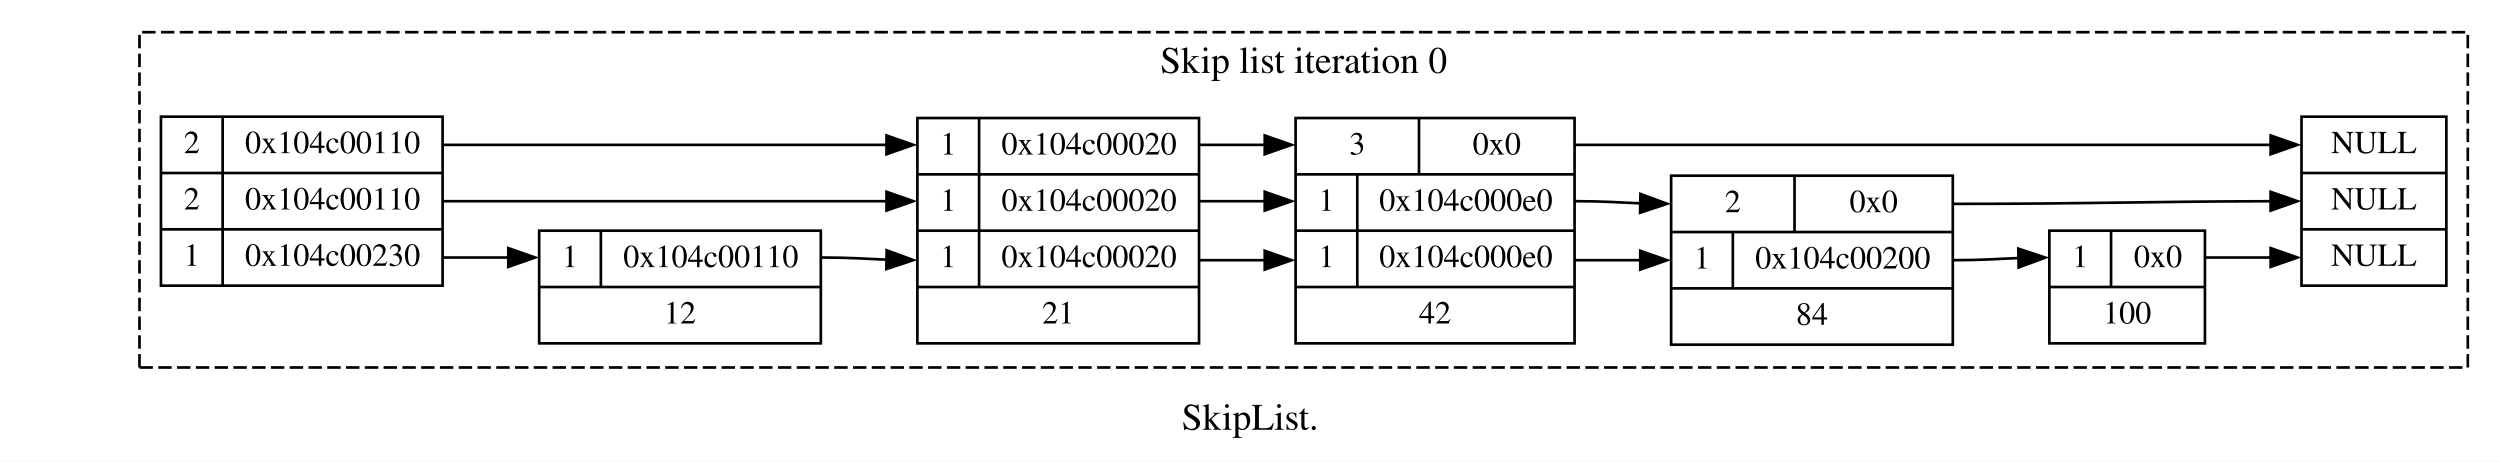
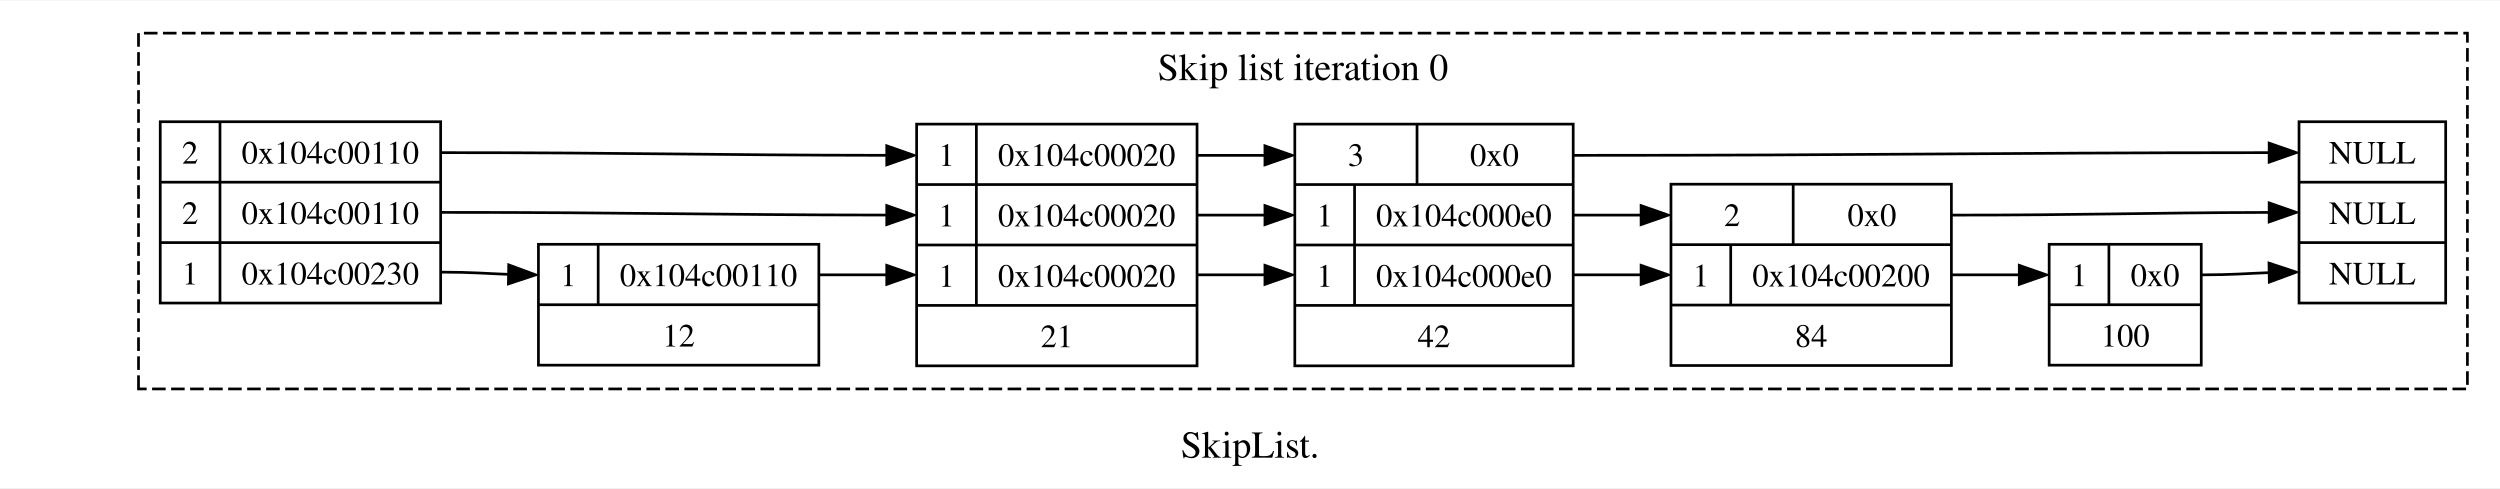
- <svg xmlns="http://www.w3.org/2000/svg" width="932pt" height="172pt" viewBox="0.00 0.00 932.00 172.00">
-   <g id="graph0" class="graph" transform="scale(1 1) rotate(0) translate(4 168)">
-     <polygon fill="white" stroke="none" points="-4,4 -4,-168 928,-168 928,4 -4,4" />
-     <text text-anchor="middle" x="462" y="-7.8" font-family="Times,serif" font-size="14.00">SkipList.</text>
+ <svg xmlns="http://www.w3.org/2000/svg" width="921pt" height="180pt" viewBox="0.00 0.00 920.50 179.50">
+   <g id="graph0" class="graph" transform="scale(1 1) rotate(0) translate(4 175.5)">
+     <polygon fill="white" stroke="none" points="-4,4 -4,-175.5 916.5,-175.5 916.5,4 -4,4" />
+     <text text-anchor="middle" x="456.25" y="-7.2" font-family="Times,serif" font-size="14.00">SkipList.</text>
    <g id="clust1" class="cluster">
-       <polygon fill="none" stroke="black" stroke-dasharray="5,2" points="48,-31 48,-156 916,-156 916,-31 48,-31" />
-       <text text-anchor="middle" x="482" y="-140.8" font-family="Times,serif" font-size="14.00">Skip list iteration 0</text>
+       <polygon fill="none" stroke="black" stroke-dasharray="5,2" points="47,-32.5 47,-163.5 904.5,-163.5 904.5,-32.5 47,-32.5" />
+       <text text-anchor="middle" x="475.75" y="-146.2" font-family="Times,serif" font-size="14.00">Skip list iteration 0</text>
    </g>
    <g id="node1" class="node">
-       <polygon fill="none" stroke="black" points="56,-61.5 56,-124.5 161,-124.5 161,-61.5 56,-61.5" />
-       <text text-anchor="middle" x="67.5" y="-110.9" font-family="Times,serif" font-size="12.00">2</text>
-       <polyline fill="none" stroke="black" points="79,-103.5 79,-124.5" />
-       <text text-anchor="middle" x="120" y="-110.9" font-family="Times,serif" font-size="12.00">0x104c00110</text>
-       <polyline fill="none" stroke="black" points="56,-103.5 161,-103.5" />
-       <text text-anchor="middle" x="67.5" y="-89.9" font-family="Times,serif" font-size="12.00">2</text>
-       <polyline fill="none" stroke="black" points="79,-82.5 79,-103.5" />
-       <text text-anchor="middle" x="120" y="-89.9" font-family="Times,serif" font-size="12.00">0x104c00110</text>
-       <polyline fill="none" stroke="black" points="56,-82.5 161,-82.5" />
-       <text text-anchor="middle" x="67.5" y="-68.9" font-family="Times,serif" font-size="12.00">1</text>
-       <polyline fill="none" stroke="black" points="79,-61.5 79,-82.5" />
-       <text text-anchor="middle" x="120" y="-68.9" font-family="Times,serif" font-size="12.00">0x104c00230</text>
+       <polygon fill="none" stroke="black" points="55,-64.12 55,-130.88 158.25,-130.88 158.25,-64.12 55,-64.12" />
+       <text text-anchor="middle" x="66" y="-115.47" font-family="Times,serif" font-size="12.00">2</text>
+       <polyline fill="none" stroke="black" points="77,-108.62 77,-130.88" />
+       <text text-anchor="middle" x="117.62" y="-115.47" font-family="Times,serif" font-size="12.00">0x104c00110</text>
+       <polyline fill="none" stroke="black" points="55,-108.62 158.25,-108.62" />
+       <text text-anchor="middle" x="66" y="-93.22" font-family="Times,serif" font-size="12.00">2</text>
+       <polyline fill="none" stroke="black" points="77,-86.38 77,-108.62" />
+       <text text-anchor="middle" x="117.62" y="-93.22" font-family="Times,serif" font-size="12.00">0x104c00110</text>
+       <polyline fill="none" stroke="black" points="55,-86.38 158.25,-86.38" />
+       <text text-anchor="middle" x="66" y="-70.97" font-family="Times,serif" font-size="12.00">1</text>
+       <polyline fill="none" stroke="black" points="77,-64.12 77,-86.38" />
+       <text text-anchor="middle" x="117.62" y="-70.97" font-family="Times,serif" font-size="12.00">0x104c00230</text>
    </g>
    <g id="node2" class="node">
-       <polygon fill="none" stroke="black" points="197,-40 197,-82 302,-82 302,-40 197,-40" />
-       <text text-anchor="middle" x="208.5" y="-68.4" font-family="Times,serif" font-size="12.00">1</text>
-       <polyline fill="none" stroke="black" points="220,-61 220,-82" />
-       <text text-anchor="middle" x="261" y="-68.4" font-family="Times,serif" font-size="12.00">0x104c00110</text>
-       <polyline fill="none" stroke="black" points="197,-61 302,-61" />
-       <text text-anchor="middle" x="249.5" y="-47.4" font-family="Times,serif" font-size="12.00">12</text>
+       <polygon fill="none" stroke="black" points="194.25,-41.25 194.25,-85.75 297.5,-85.75 297.5,-41.25 194.25,-41.25" />
+       <text text-anchor="middle" x="205.25" y="-70.35" font-family="Times,serif" font-size="12.00">1</text>
+       <polyline fill="none" stroke="black" points="216.25,-63.5 216.25,-85.75" />
+       <text text-anchor="middle" x="256.88" y="-70.35" font-family="Times,serif" font-size="12.00">0x104c00110</text>
+       <polyline fill="none" stroke="black" points="194.25,-63.5 297.5,-63.5" />
+       <text text-anchor="middle" x="245.88" y="-48.1" font-family="Times,serif" font-size="12.00">12</text>
    </g>
    <g id="edge1" class="edge">
-       <path fill="none" stroke="black" d="M161,-72C172.38,-72 177.68,-72 185.55,-72" />
-       <polygon fill="black" stroke="black" points="185.49,-75.5 195.49,-72 185.49,-68.5 185.49,-75.5" />
+       <path fill="none" stroke="black" d="M158.25,-75.5C169.88,-75.5 175.16,-74.97 183.32,-74.68" />
+       <polygon fill="black" stroke="black" points="183.31,-78.17 193.25,-74.5 183.19,-71.17 183.31,-78.17" />
    </g>
    <g id="node3" class="node">
-       <polygon fill="none" stroke="black" points="338,-40 338,-124 443,-124 443,-40 338,-40" />
-       <text text-anchor="middle" x="349.5" y="-110.4" font-family="Times,serif" font-size="12.00">1</text>
-       <polyline fill="none" stroke="black" points="361,-103 361,-124" />
-       <text text-anchor="middle" x="402" y="-110.4" font-family="Times,serif" font-size="12.00">0x104c00020</text>
-       <polyline fill="none" stroke="black" points="338,-103 443,-103" />
-       <text text-anchor="middle" x="349.5" y="-89.4" font-family="Times,serif" font-size="12.00">1</text>
-       <polyline fill="none" stroke="black" points="361,-82 361,-103" />
-       <text text-anchor="middle" x="402" y="-89.4" font-family="Times,serif" font-size="12.00">0x104c00020</text>
-       <polyline fill="none" stroke="black" points="338,-82 443,-82" />
-       <text text-anchor="middle" x="349.5" y="-68.4" font-family="Times,serif" font-size="12.00">1</text>
-       <polyline fill="none" stroke="black" points="361,-61 361,-82" />
-       <text text-anchor="middle" x="402" y="-68.4" font-family="Times,serif" font-size="12.00">0x104c00020</text>
-       <polyline fill="none" stroke="black" points="338,-61 443,-61" />
-       <text text-anchor="middle" x="390.5" y="-47.4" font-family="Times,serif" font-size="12.00">21</text>
+       <polygon fill="none" stroke="black" points="333.5,-41 333.5,-130 436.75,-130 436.75,-41 333.5,-41" />
+       <text text-anchor="middle" x="344.5" y="-114.6" font-family="Times,serif" font-size="12.00">1</text>
+       <polyline fill="none" stroke="black" points="355.5,-107.75 355.5,-130" />
+       <text text-anchor="middle" x="396.12" y="-114.6" font-family="Times,serif" font-size="12.00">0x104c00020</text>
+       <polyline fill="none" stroke="black" points="333.5,-107.75 436.75,-107.75" />
+       <text text-anchor="middle" x="344.5" y="-92.35" font-family="Times,serif" font-size="12.00">1</text>
+       <polyline fill="none" stroke="black" points="355.5,-85.5 355.5,-107.75" />
+       <text text-anchor="middle" x="396.12" y="-92.35" font-family="Times,serif" font-size="12.00">0x104c00020</text>
+       <polyline fill="none" stroke="black" points="333.5,-85.5 436.75,-85.5" />
+       <text text-anchor="middle" x="344.5" y="-70.1" font-family="Times,serif" font-size="12.00">1</text>
+       <polyline fill="none" stroke="black" points="355.5,-63.25 355.5,-85.5" />
+       <text text-anchor="middle" x="396.12" y="-70.1" font-family="Times,serif" font-size="12.00">0x104c00020</text>
+       <polyline fill="none" stroke="black" points="333.5,-63.25 436.75,-63.25" />
+       <text text-anchor="middle" x="385.12" y="-47.85" font-family="Times,serif" font-size="12.00">21</text>
    </g>
    <g id="edge2" class="edge">
-       <path fill="none" stroke="black" d="M161,-93C235.83,-93 257.27,-93 326.88,-93" />
-       <polygon fill="black" stroke="black" points="326.49,-96.5 336.49,-93 326.49,-89.5 326.49,-96.5" />
+       <path fill="none" stroke="black" d="M158.25,-97.5C232.49,-97.5 253.66,-96.59 322.92,-96.51" />
+       <polygon fill="black" stroke="black" points="322.5,-100.01 332.5,-96.5 322.5,-93.01 322.5,-100.01" />
    </g>
    <g id="edge3" class="edge">
-       <path fill="none" stroke="black" d="M161,-114C235.83,-114 257.27,-114 326.88,-114" />
-       <polygon fill="black" stroke="black" points="326.49,-117.5 336.49,-114 326.49,-110.5 326.49,-117.5" />
+       <path fill="none" stroke="black" d="M158.25,-119.5C232.49,-119.5 253.66,-118.59 322.92,-118.51" />
+       <polygon fill="black" stroke="black" points="322.5,-122.01 332.5,-118.5 322.5,-115.01 322.5,-122.01" />
    </g>
    <g id="edge4" class="edge">
-       <path fill="none" stroke="black" d="M302,-72C313.38,-72 318.68,-71.49 326.55,-71.2" />
-       <polygon fill="black" stroke="black" points="326.55,-74.7 336.49,-71.03 326.43,-67.7 326.55,-74.7" />
+       <path fill="none" stroke="black" d="M297.5,-74.5C309.12,-74.5 314.42,-74.5 322.58,-74.5" />
+       <polygon fill="black" stroke="black" points="322.5,-78 332.5,-74.5 322.5,-71 322.5,-78" />
    </g>
    <g id="node4" class="node">
-       <polygon fill="none" stroke="black" points="479,-40 479,-124 583,-124 583,-40 479,-40" />
-       <text text-anchor="middle" x="502" y="-110.4" font-family="Times,serif" font-size="12.00">3</text>
-       <polyline fill="none" stroke="black" points="525,-103 525,-124" />
-       <text text-anchor="middle" x="554" y="-110.4" font-family="Times,serif" font-size="12.00">0x0</text>
-       <polyline fill="none" stroke="black" points="479,-103 583,-103" />
-       <text text-anchor="middle" x="490.5" y="-89.4" font-family="Times,serif" font-size="12.00">1</text>
-       <polyline fill="none" stroke="black" points="502,-82 502,-103" />
-       <text text-anchor="middle" x="542.5" y="-89.4" font-family="Times,serif" font-size="12.00">0x104c000e0</text>
-       <polyline fill="none" stroke="black" points="479,-82 583,-82" />
-       <text text-anchor="middle" x="490.5" y="-68.4" font-family="Times,serif" font-size="12.00">1</text>
-       <polyline fill="none" stroke="black" points="502,-61 502,-82" />
-       <text text-anchor="middle" x="542.5" y="-68.4" font-family="Times,serif" font-size="12.00">0x104c000e0</text>
-       <polyline fill="none" stroke="black" points="479,-61 583,-61" />
-       <text text-anchor="middle" x="531" y="-47.4" font-family="Times,serif" font-size="12.00">42</text>
+       <polygon fill="none" stroke="black" points="472.75,-41 472.75,-130 575.25,-130 575.25,-41 472.75,-41" />
+       <text text-anchor="middle" x="495.25" y="-114.6" font-family="Times,serif" font-size="12.00">3</text>
+       <polyline fill="none" stroke="black" points="517.75,-107.75 517.75,-130" />
+       <text text-anchor="middle" x="546.25" y="-114.6" font-family="Times,serif" font-size="12.00">0x0</text>
+       <polyline fill="none" stroke="black" points="472.75,-107.75 575.25,-107.75" />
+       <text text-anchor="middle" x="483.75" y="-92.35" font-family="Times,serif" font-size="12.00">1</text>
+       <polyline fill="none" stroke="black" points="494.75,-85.5 494.75,-107.75" />
+       <text text-anchor="middle" x="535" y="-92.35" font-family="Times,serif" font-size="12.00">0x104c000e0</text>
+       <polyline fill="none" stroke="black" points="472.75,-85.5 575.25,-85.5" />
+       <text text-anchor="middle" x="483.75" y="-70.1" font-family="Times,serif" font-size="12.00">1</text>
+       <polyline fill="none" stroke="black" points="494.75,-63.25 494.75,-85.5" />
+       <text text-anchor="middle" x="535" y="-70.1" font-family="Times,serif" font-size="12.00">0x104c000e0</text>
+       <polyline fill="none" stroke="black" points="472.75,-63.25 575.25,-63.25" />
+       <text text-anchor="middle" x="524" y="-47.85" font-family="Times,serif" font-size="12.00">42</text>
    </g>
    <g id="edge5" class="edge">
-       <path fill="none" stroke="black" d="M443,-71C454.38,-71 459.68,-71 467.55,-71" />
-       <polygon fill="black" stroke="black" points="467.49,-74.5 477.49,-71 467.49,-67.5 467.49,-74.5" />
+       <path fill="none" stroke="black" d="M436.75,-74.5C448.38,-74.5 453.67,-74.5 461.83,-74.5" />
+       <polygon fill="black" stroke="black" points="461.75,-78 471.75,-74.5 461.75,-71 461.75,-78" />
    </g>
    <g id="edge6" class="edge">
-       <path fill="none" stroke="black" d="M443,-93C454.38,-93 459.68,-93 467.55,-93" />
-       <polygon fill="black" stroke="black" points="467.49,-96.5 477.49,-93 467.49,-89.5 467.49,-96.5" />
+       <path fill="none" stroke="black" d="M436.75,-96.5C448.38,-96.5 453.67,-96.5 461.83,-96.5" />
+       <polygon fill="black" stroke="black" points="461.75,-100 471.75,-96.5 461.75,-93 461.75,-100" />
    </g>
    <g id="edge7" class="edge">
-       <path fill="none" stroke="black" d="M443,-114C454.38,-114 459.68,-114 467.55,-114" />
-       <polygon fill="black" stroke="black" points="467.49,-117.5 477.49,-114 467.49,-110.5 467.49,-117.5" />
+       <path fill="none" stroke="black" d="M436.75,-118.5C448.38,-118.5 453.67,-118.5 461.83,-118.5" />
+       <polygon fill="black" stroke="black" points="461.75,-122 471.75,-118.5 461.75,-115 461.75,-122" />
    </g>
    <g id="node5" class="node">
-       <polygon fill="none" stroke="black" points="619,-39.5 619,-102.5 724,-102.5 724,-39.5 619,-39.5" />
-       <text text-anchor="middle" x="642" y="-88.9" font-family="Times,serif" font-size="12.00">2</text>
-       <polyline fill="none" stroke="black" points="665,-81.5 665,-102.5" />
-       <text text-anchor="middle" x="694.5" y="-88.9" font-family="Times,serif" font-size="12.00">0x0</text>
-       <polyline fill="none" stroke="black" points="619,-81.5 724,-81.5" />
-       <text text-anchor="middle" x="630.5" y="-67.9" font-family="Times,serif" font-size="12.00">1</text>
-       <polyline fill="none" stroke="black" points="642,-60.5 642,-81.5" />
-       <text text-anchor="middle" x="683" y="-67.9" font-family="Times,serif" font-size="12.00">0x104c00200</text>
-       <polyline fill="none" stroke="black" points="619,-60.5 724,-60.5" />
-       <text text-anchor="middle" x="671.5" y="-46.9" font-family="Times,serif" font-size="12.00">84</text>
+       <polygon fill="none" stroke="black" points="611.25,-41.12 611.25,-107.88 714.5,-107.88 714.5,-41.12 611.25,-41.12" />
+       <text text-anchor="middle" x="633.75" y="-92.47" font-family="Times,serif" font-size="12.00">2</text>
+       <polyline fill="none" stroke="black" points="656.25,-85.62 656.25,-107.88" />
+       <text text-anchor="middle" x="685.25" y="-92.47" font-family="Times,serif" font-size="12.00">0x0</text>
+       <polyline fill="none" stroke="black" points="611.25,-85.62 714.5,-85.62" />
+       <text text-anchor="middle" x="622.25" y="-70.22" font-family="Times,serif" font-size="12.00">1</text>
+       <polyline fill="none" stroke="black" points="633.25,-63.38 633.25,-85.62" />
+       <text text-anchor="middle" x="673.88" y="-70.22" font-family="Times,serif" font-size="12.00">0x104c00200</text>
+       <polyline fill="none" stroke="black" points="611.25,-63.38 714.5,-63.38" />
+       <text text-anchor="middle" x="662.88" y="-47.98" font-family="Times,serif" font-size="12.00">84</text>
    </g>
    <g id="edge8" class="edge">
-       <path fill="none" stroke="black" d="M583,-71C594.38,-71 599.68,-71 607.55,-71" />
-       <polygon fill="black" stroke="black" points="607.49,-74.5 617.49,-71 607.49,-67.5 607.49,-74.5" />
+       <path fill="none" stroke="black" d="M575.25,-74.5C586.88,-74.5 592.17,-74.5 600.33,-74.5" />
+       <polygon fill="black" stroke="black" points="600.25,-78 610.25,-74.5 600.25,-71 600.25,-78" />
    </g>
    <g id="edge9" class="edge">
-       <path fill="none" stroke="black" d="M583,-93C594.38,-93 599.68,-92.49 607.55,-92.2" />
-       <polygon fill="black" stroke="black" points="607.55,-95.7 617.49,-92.03 607.43,-88.7 607.55,-95.7" />
+       <path fill="none" stroke="black" d="M575.25,-96.5C586.88,-96.5 592.17,-96.5 600.33,-96.5" />
+       <polygon fill="black" stroke="black" points="600.25,-100 610.25,-96.5 600.25,-93 600.25,-100" />
    </g>
    <g id="node6" class="node">
-       <polygon fill="none" stroke="black" points="854,-61.5 854,-124.5 908,-124.5 908,-61.5 854,-61.5" />
-       <text text-anchor="middle" x="881" y="-110.9" font-family="Times,serif" font-size="12.00">NULL</text>
-       <polyline fill="none" stroke="black" points="854,-103.5 908,-103.5" />
-       <text text-anchor="middle" x="881" y="-89.9" font-family="Times,serif" font-size="12.00">NULL</text>
-       <polyline fill="none" stroke="black" points="854,-82.5 908,-82.5" />
-       <text text-anchor="middle" x="881" y="-68.9" font-family="Times,serif" font-size="12.00">NULL</text>
+       <polygon fill="none" stroke="black" points="842.5,-64.12 842.5,-130.88 896.5,-130.88 896.5,-64.12 842.5,-64.12" />
+       <text text-anchor="middle" x="869.5" y="-115.47" font-family="Times,serif" font-size="12.00">NULL</text>
+       <polyline fill="none" stroke="black" points="842.5,-108.62 896.5,-108.62" />
+       <text text-anchor="middle" x="869.5" y="-93.22" font-family="Times,serif" font-size="12.00">NULL</text>
+       <polyline fill="none" stroke="black" points="842.5,-86.38 896.5,-86.38" />
+       <text text-anchor="middle" x="869.5" y="-70.97" font-family="Times,serif" font-size="12.00">NULL</text>
    </g>
    <g id="edge10" class="edge">
-       <path fill="none" stroke="black" d="M583,-114C699.56,-114 731.52,-114 842.63,-114" />
-       <polygon fill="black" stroke="black" points="842.49,-117.5 852.49,-114 842.49,-110.5 842.49,-117.5" />
+       <path fill="none" stroke="black" d="M575.25,-118.5C690.32,-118.5 721.78,-119.44 831.62,-119.5" />
+       <polygon fill="black" stroke="black" points="831.5,-123 841.5,-119.5 831.5,-116 831.5,-123" />
    </g>
    <g id="edge12" class="edge">
-       <path fill="none" stroke="black" d="M724,-92C777.83,-92 794.04,-92.87 842.73,-92.99" />
-       <polygon fill="black" stroke="black" points="842.48,-96.49 852.49,-93 842.49,-89.49 842.48,-96.49" />
+       <path fill="none" stroke="black" d="M714.5,-96.5C767.61,-96.5 783.53,-97.37 831.71,-97.49" />
+       <polygon fill="black" stroke="black" points="831.5,-100.99 841.5,-97.5 831.5,-93.99 831.5,-100.99" />
    </g>
    <g id="node7" class="node">
-       <polygon fill="none" stroke="black" points="760,-40 760,-82 818,-82 818,-40 760,-40" />
-       <text text-anchor="middle" x="771.5" y="-68.4" font-family="Times,serif" font-size="12.00">1</text>
-       <polyline fill="none" stroke="black" points="783,-61 783,-82" />
-       <text text-anchor="middle" x="800.5" y="-68.4" font-family="Times,serif" font-size="12.00">0x0</text>
-       <polyline fill="none" stroke="black" points="760,-61 818,-61" />
-       <text text-anchor="middle" x="789" y="-47.4" font-family="Times,serif" font-size="12.00">100</text>
+       <polygon fill="none" stroke="black" points="750.5,-41.25 750.5,-85.75 806.5,-85.75 806.5,-41.25 750.5,-41.25" />
+       <text text-anchor="middle" x="761.5" y="-70.35" font-family="Times,serif" font-size="12.00">1</text>
+       <polyline fill="none" stroke="black" points="772.5,-63.5 772.5,-85.75" />
+       <text text-anchor="middle" x="789.5" y="-70.35" font-family="Times,serif" font-size="12.00">0x0</text>
+       <polyline fill="none" stroke="black" points="750.5,-63.5 806.5,-63.5" />
+       <text text-anchor="middle" x="778.5" y="-48.1" font-family="Times,serif" font-size="12.00">100</text>
    </g>
    <g id="edge11" class="edge">
-       <path fill="none" stroke="black" d="M724,-71C735.38,-71 740.68,-71.51 748.55,-71.8" />
-       <polygon fill="black" stroke="black" points="748.43,-75.3 758.49,-71.97 748.55,-68.3 748.43,-75.3" />
+       <path fill="none" stroke="black" d="M714.5,-74.5C726.12,-74.5 731.42,-74.5 739.58,-74.5" />
+       <polygon fill="black" stroke="black" points="739.5,-78 749.5,-74.5 739.5,-71 739.5,-78" />
    </g>
    <g id="edge13" class="edge">
-       <path fill="none" stroke="black" d="M818,-72C829.38,-72 834.68,-72 842.55,-72" />
-       <polygon fill="black" stroke="black" points="842.49,-75.5 852.49,-72 842.49,-68.5 842.49,-75.5" />
+       <path fill="none" stroke="black" d="M806.5,-74.5C818.13,-74.5 823.41,-75.03 831.57,-75.32" />
+       <polygon fill="black" stroke="black" points="831.44,-78.83 841.5,-75.5 831.56,-71.83 831.44,-78.83" />
    </g>
  </g>
</svg>
